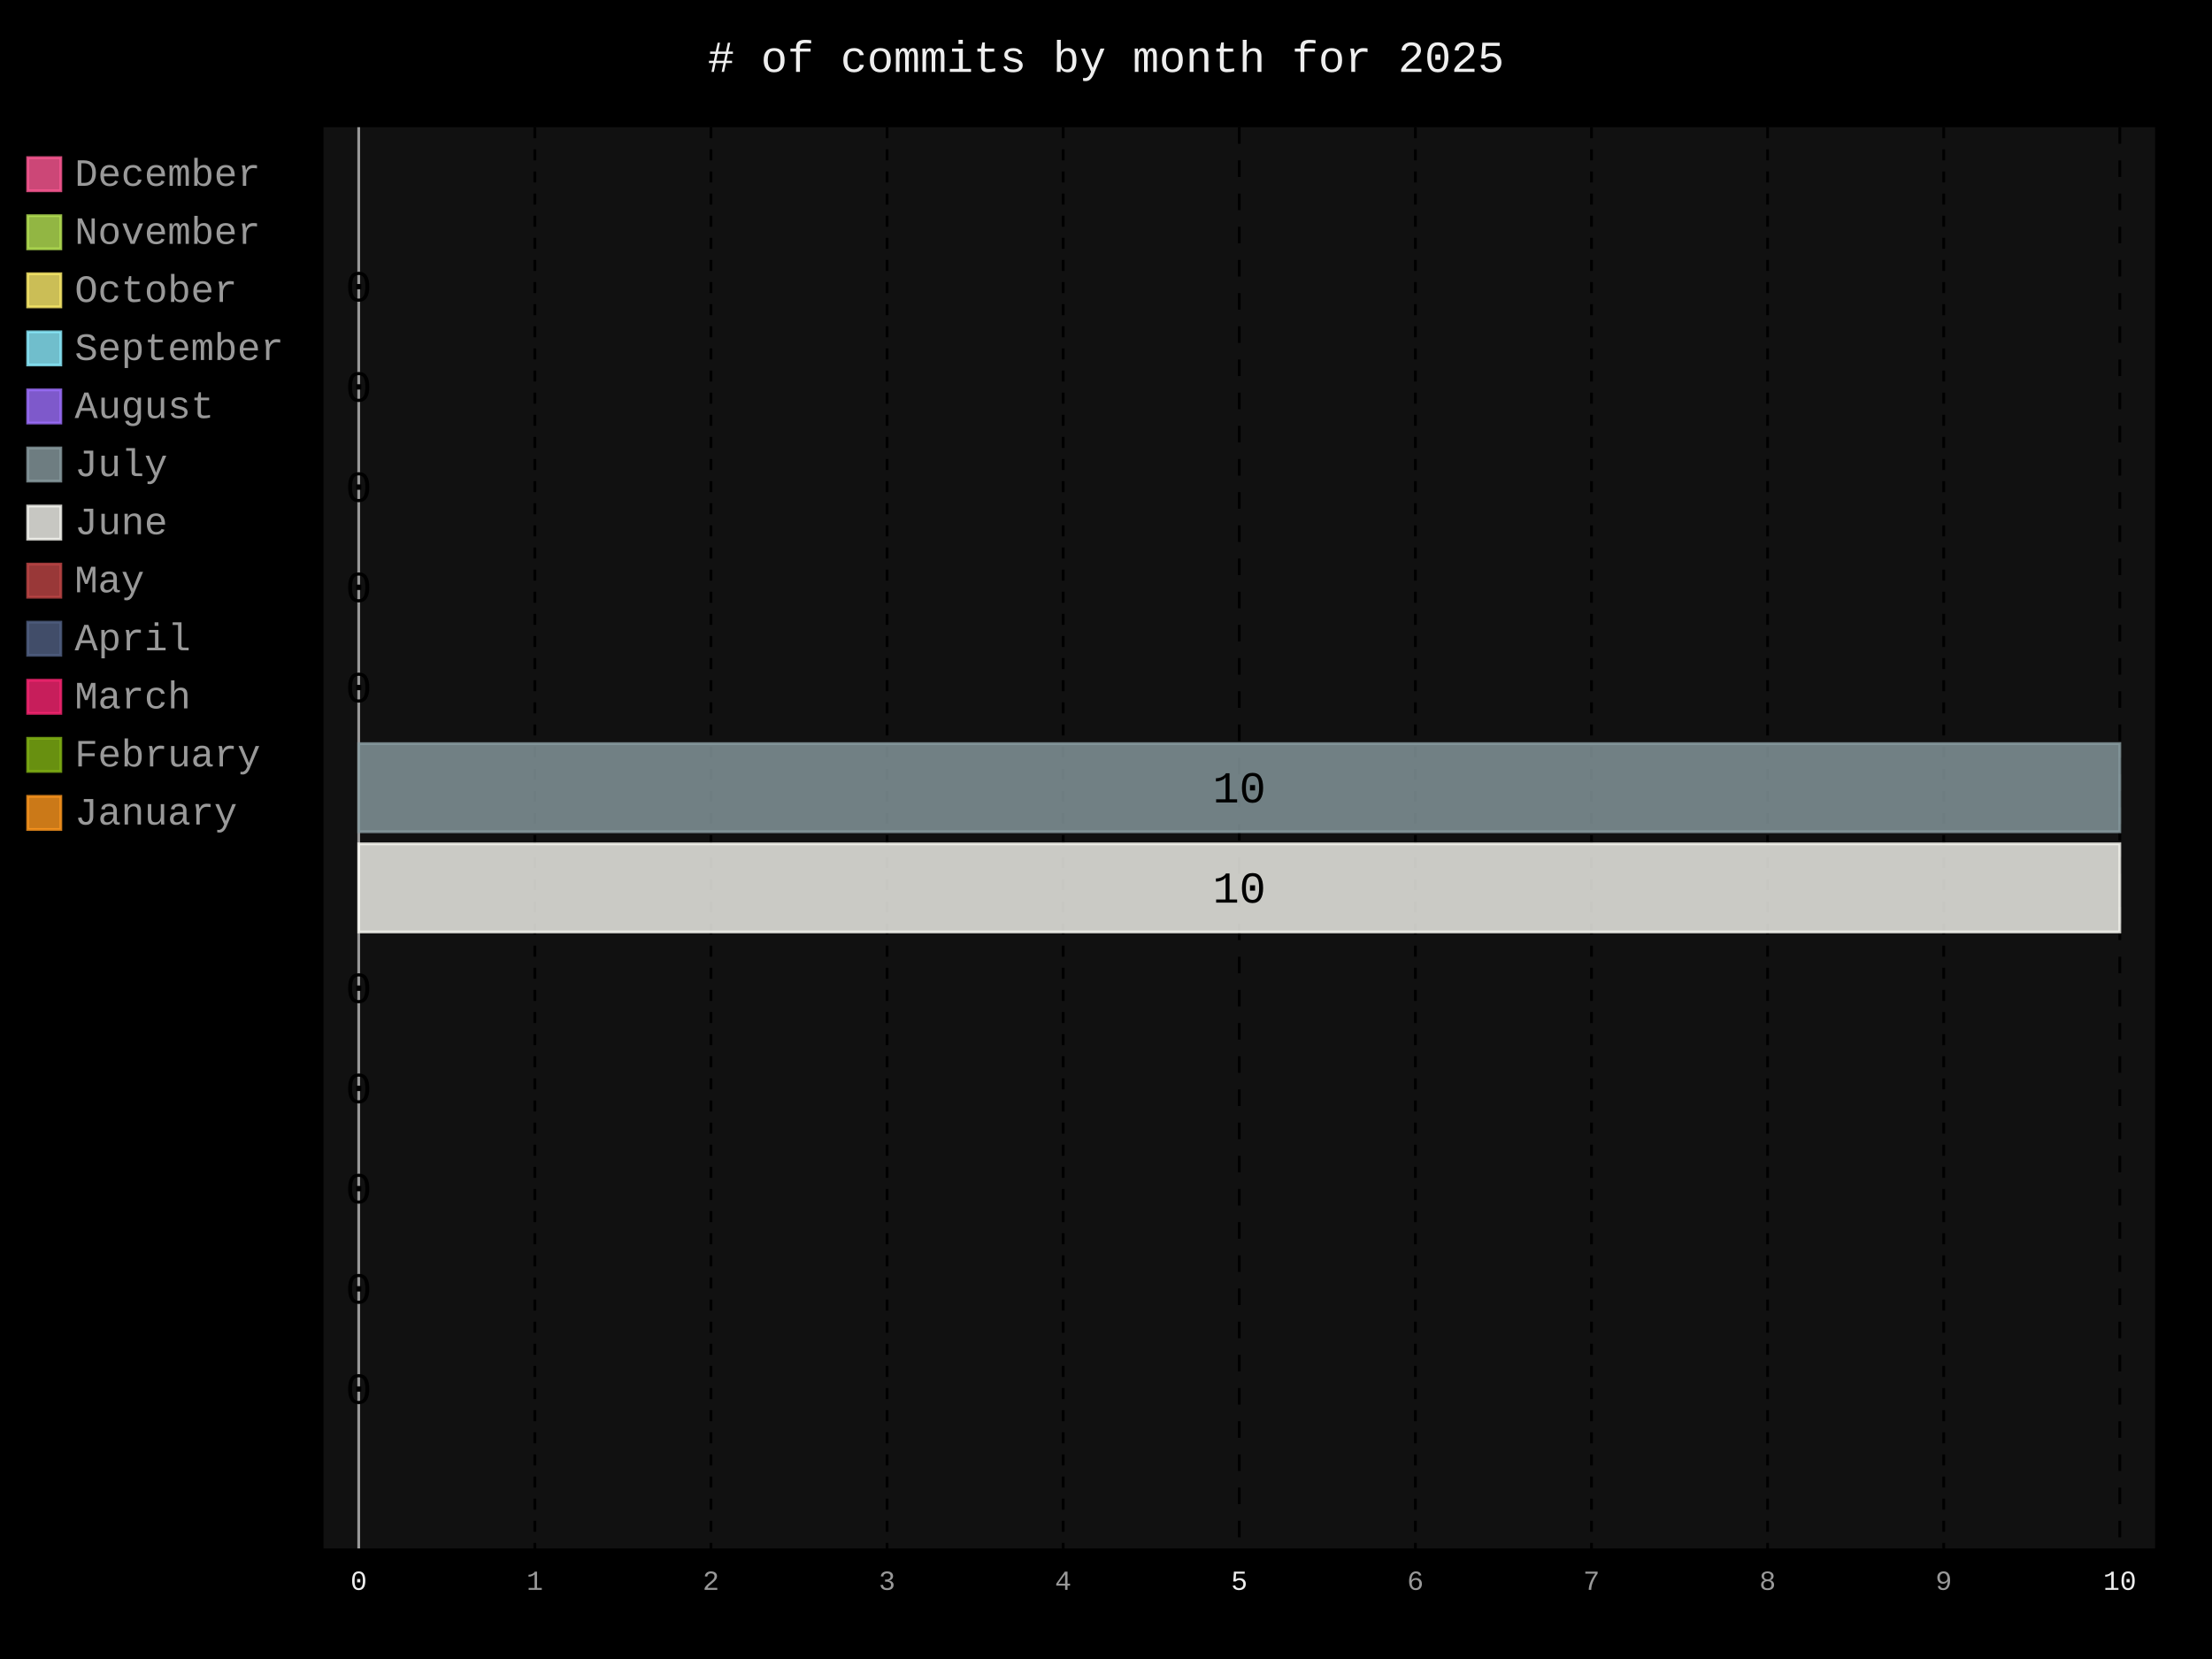
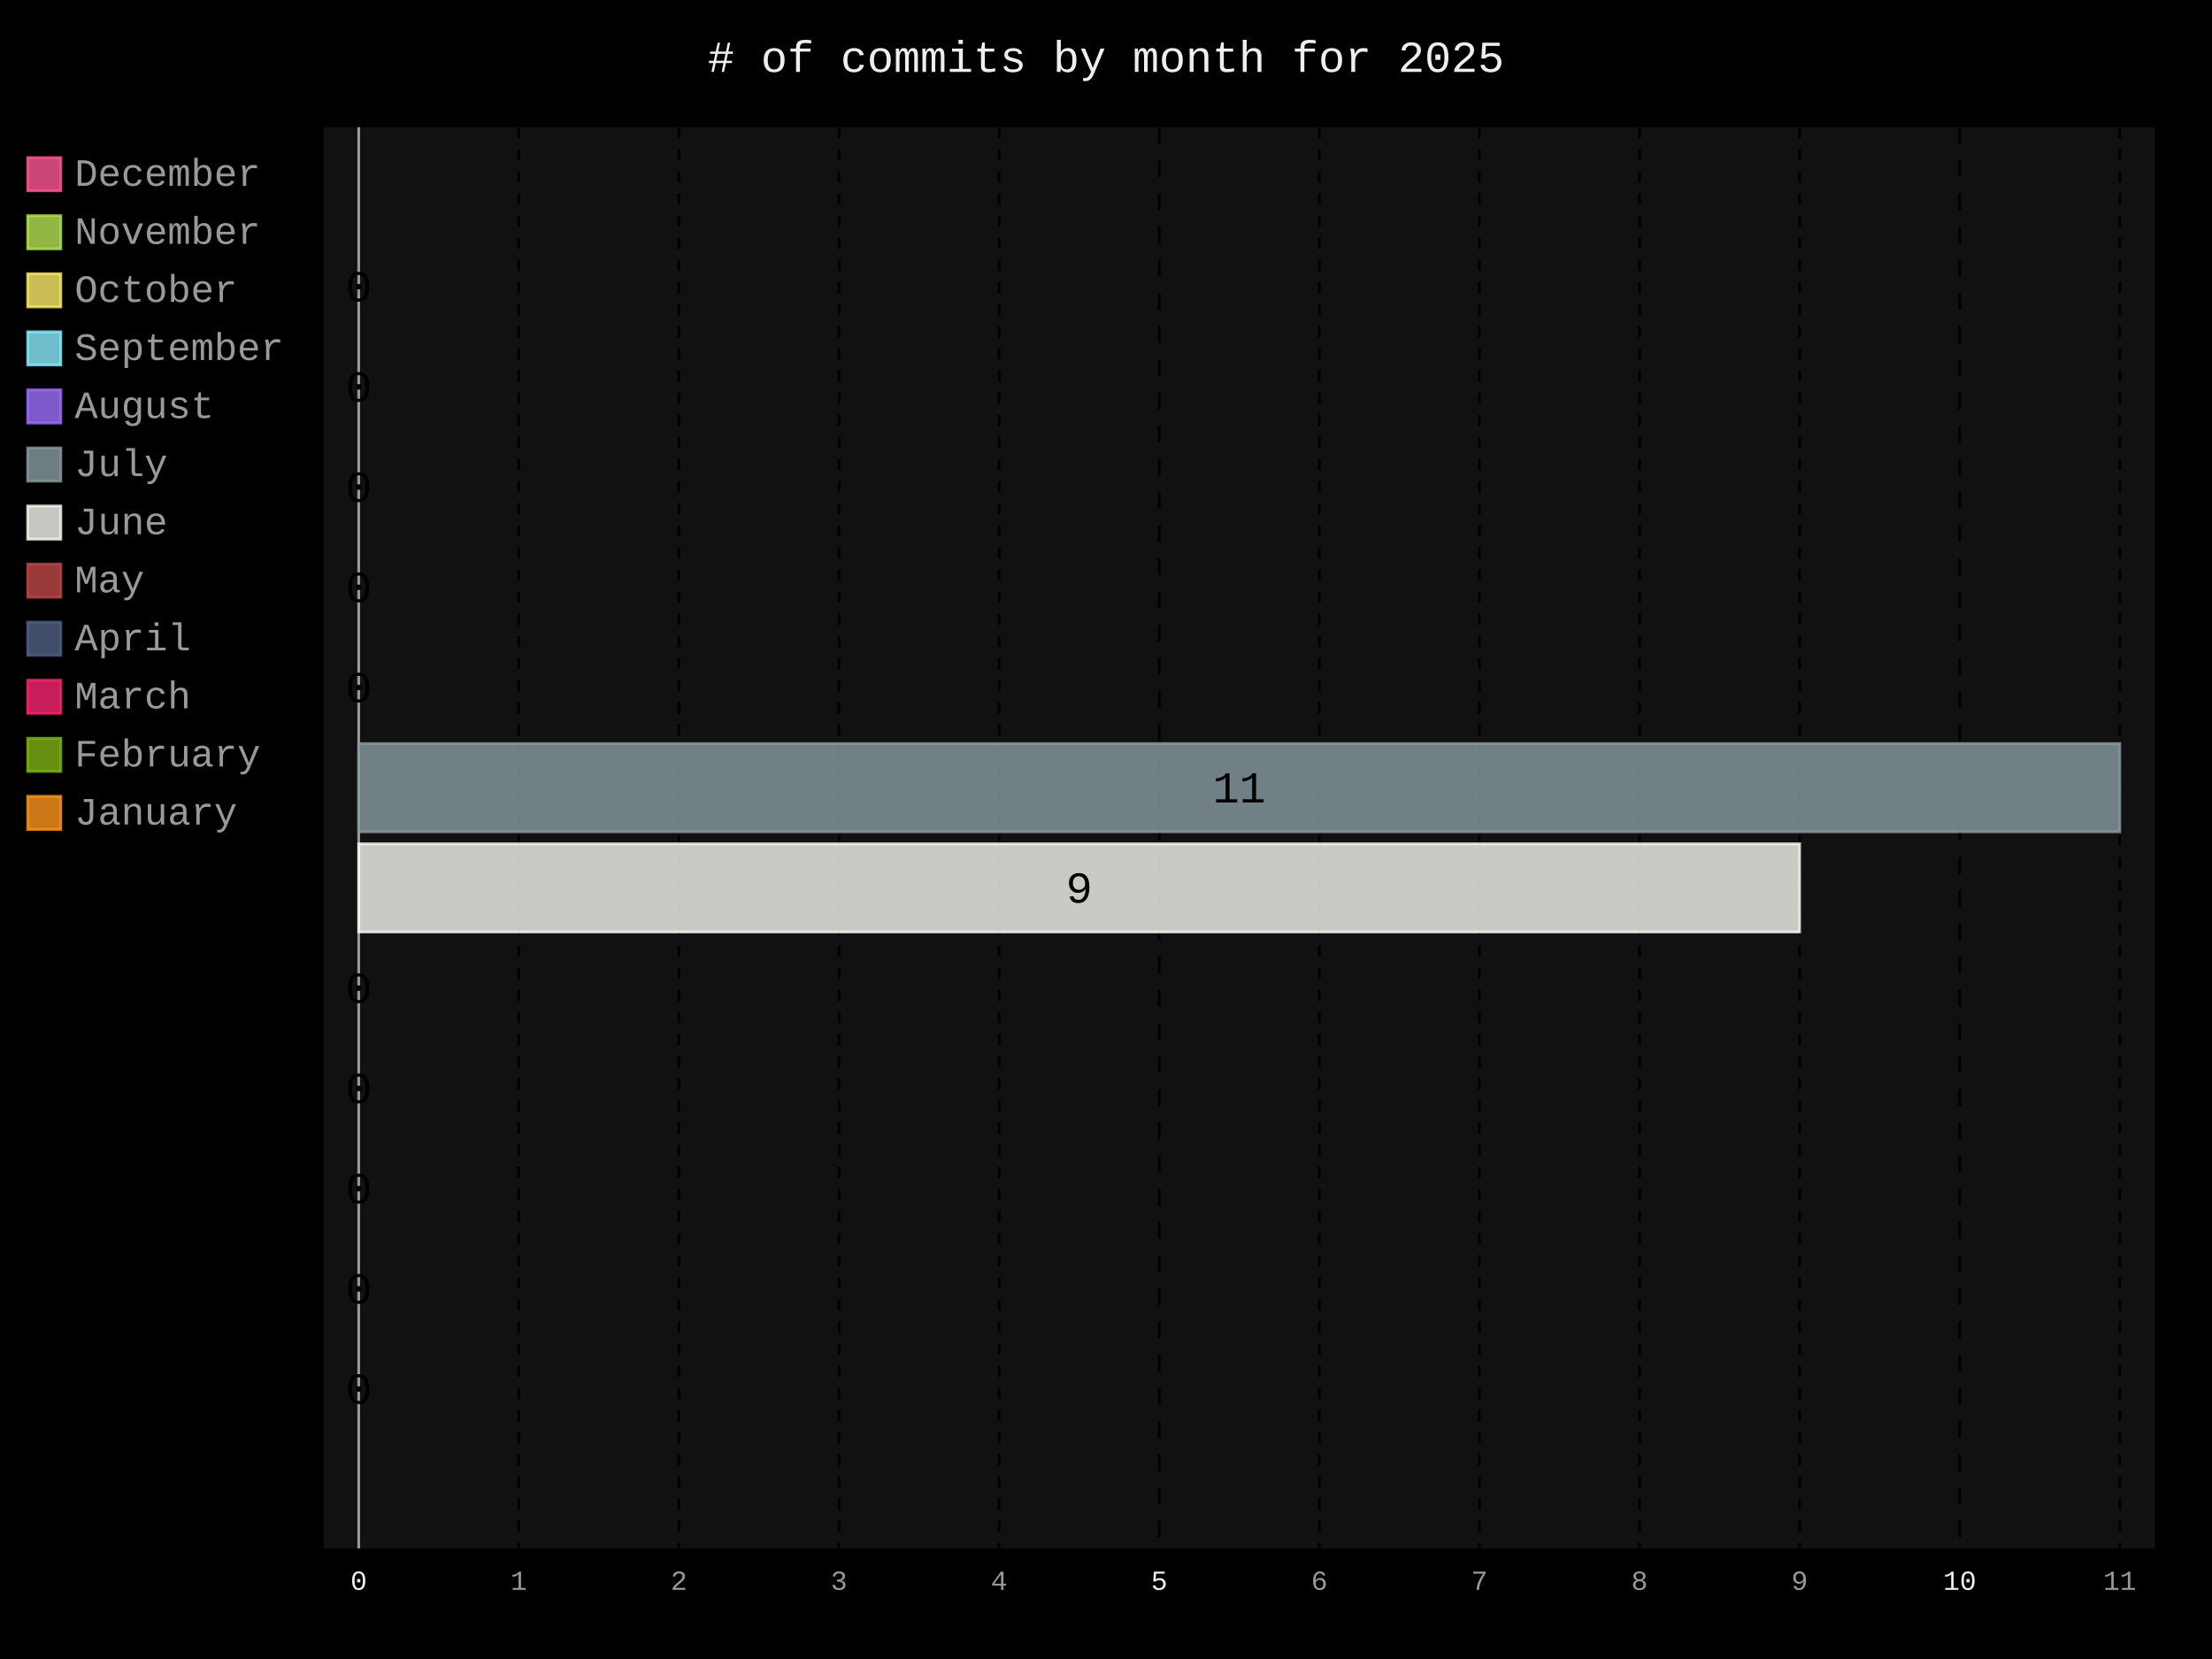
- <svg xmlns="http://www.w3.org/2000/svg" id="chart-f439eb75-a049-43df-a5c4-95bef40b9b63" class="pygal-chart" viewBox="0 0 800 600">
+ <svg xmlns="http://www.w3.org/2000/svg" id="chart-4b5c6468-ed85-462c-abdc-dbb3785caa54" class="pygal-chart" viewBox="0 0 800 600">
  <defs>
-     <style type="text/css">#chart-f439eb75-a049-43df-a5c4-95bef40b9b63{-webkit-user-select:none;-webkit-font-smoothing:antialiased;font-family:Consolas,"Liberation Mono",Menlo,Courier,monospace}#chart-f439eb75-a049-43df-a5c4-95bef40b9b63 .title{font-family:Consolas,"Liberation Mono",Menlo,Courier,monospace;font-size:16px}#chart-f439eb75-a049-43df-a5c4-95bef40b9b63 .legends .legend text{font-family:Consolas,"Liberation Mono",Menlo,Courier,monospace;font-size:14px}#chart-f439eb75-a049-43df-a5c4-95bef40b9b63 .axis text{font-family:Consolas,"Liberation Mono",Menlo,Courier,monospace;font-size:10px}#chart-f439eb75-a049-43df-a5c4-95bef40b9b63 .axis text.major{font-family:Consolas,"Liberation Mono",Menlo,Courier,monospace;font-size:10px}#chart-f439eb75-a049-43df-a5c4-95bef40b9b63 .text-overlay text.value{font-family:Consolas,"Liberation Mono",Menlo,Courier,monospace;font-size:16px}#chart-f439eb75-a049-43df-a5c4-95bef40b9b63 .text-overlay text.label{font-family:Consolas,"Liberation Mono",Menlo,Courier,monospace;font-size:10px}#chart-f439eb75-a049-43df-a5c4-95bef40b9b63 .tooltip{font-family:Consolas,"Liberation Mono",Menlo,Courier,monospace;font-size:14px}#chart-f439eb75-a049-43df-a5c4-95bef40b9b63 text.no_data{font-family:Consolas,"Liberation Mono",Menlo,Courier,monospace;font-size:64px}
- #chart-f439eb75-a049-43df-a5c4-95bef40b9b63{background-color:black}#chart-f439eb75-a049-43df-a5c4-95bef40b9b63 path,#chart-f439eb75-a049-43df-a5c4-95bef40b9b63 line,#chart-f439eb75-a049-43df-a5c4-95bef40b9b63 rect,#chart-f439eb75-a049-43df-a5c4-95bef40b9b63 circle{-webkit-transition:250ms;-moz-transition:250ms;transition:250ms}#chart-f439eb75-a049-43df-a5c4-95bef40b9b63 .graph &gt; .background{fill:black}#chart-f439eb75-a049-43df-a5c4-95bef40b9b63 .plot &gt; .background{fill:#111}#chart-f439eb75-a049-43df-a5c4-95bef40b9b63 .graph{fill:#999}#chart-f439eb75-a049-43df-a5c4-95bef40b9b63 text.no_data{fill:#eee}#chart-f439eb75-a049-43df-a5c4-95bef40b9b63 .title{fill:#eee}#chart-f439eb75-a049-43df-a5c4-95bef40b9b63 .legends .legend text{fill:#999}#chart-f439eb75-a049-43df-a5c4-95bef40b9b63 .legends .legend:hover text{fill:#eee}#chart-f439eb75-a049-43df-a5c4-95bef40b9b63 .axis .line{stroke:#eee}#chart-f439eb75-a049-43df-a5c4-95bef40b9b63 .axis .guide.line{stroke:#555}#chart-f439eb75-a049-43df-a5c4-95bef40b9b63 .axis .major.line{stroke:#999}#chart-f439eb75-a049-43df-a5c4-95bef40b9b63 .axis text.major{fill:#eee}#chart-f439eb75-a049-43df-a5c4-95bef40b9b63 .axis.y .guides:hover .guide.line,#chart-f439eb75-a049-43df-a5c4-95bef40b9b63 .line-graph .axis.x .guides:hover .guide.line,#chart-f439eb75-a049-43df-a5c4-95bef40b9b63 .stackedline-graph .axis.x .guides:hover .guide.line,#chart-f439eb75-a049-43df-a5c4-95bef40b9b63 .xy-graph .axis.x .guides:hover .guide.line{stroke:#eee}#chart-f439eb75-a049-43df-a5c4-95bef40b9b63 .axis .guides:hover text{fill:#eee}#chart-f439eb75-a049-43df-a5c4-95bef40b9b63 .reactive{fill-opacity:.8;stroke-opacity:.8;stroke-width:1}#chart-f439eb75-a049-43df-a5c4-95bef40b9b63 .ci{stroke:#999}#chart-f439eb75-a049-43df-a5c4-95bef40b9b63 .reactive.active,#chart-f439eb75-a049-43df-a5c4-95bef40b9b63 .active .reactive{fill-opacity:.4;stroke-opacity:.9;stroke-width:4}#chart-f439eb75-a049-43df-a5c4-95bef40b9b63 .ci .reactive.active{stroke-width:1.5}#chart-f439eb75-a049-43df-a5c4-95bef40b9b63 .series text{fill:#eee}#chart-f439eb75-a049-43df-a5c4-95bef40b9b63 .tooltip rect{fill:#111;stroke:#eee;-webkit-transition:opacity 250ms;-moz-transition:opacity 250ms;transition:opacity 250ms}#chart-f439eb75-a049-43df-a5c4-95bef40b9b63 .tooltip .label{fill:#999}#chart-f439eb75-a049-43df-a5c4-95bef40b9b63 .tooltip .label{fill:#999}#chart-f439eb75-a049-43df-a5c4-95bef40b9b63 .tooltip .legend{font-size:.8em;fill:#555}#chart-f439eb75-a049-43df-a5c4-95bef40b9b63 .tooltip .x_label{font-size:.6em;fill:#eee}#chart-f439eb75-a049-43df-a5c4-95bef40b9b63 .tooltip .xlink{font-size:.5em;text-decoration:underline}#chart-f439eb75-a049-43df-a5c4-95bef40b9b63 .tooltip .value{font-size:1.5em}#chart-f439eb75-a049-43df-a5c4-95bef40b9b63 .bound{font-size:.5em}#chart-f439eb75-a049-43df-a5c4-95bef40b9b63 .max-value{font-size:.75em;fill:#555}#chart-f439eb75-a049-43df-a5c4-95bef40b9b63 .map-element{fill:#111;stroke:#555 !important}#chart-f439eb75-a049-43df-a5c4-95bef40b9b63 .map-element .reactive{fill-opacity:inherit;stroke-opacity:inherit}#chart-f439eb75-a049-43df-a5c4-95bef40b9b63 .color-0,#chart-f439eb75-a049-43df-a5c4-95bef40b9b63 .color-0 a:visited{stroke:#ff5995;fill:#ff5995}#chart-f439eb75-a049-43df-a5c4-95bef40b9b63 .color-1,#chart-f439eb75-a049-43df-a5c4-95bef40b9b63 .color-1 a:visited{stroke:#b6e354;fill:#b6e354}#chart-f439eb75-a049-43df-a5c4-95bef40b9b63 .color-2,#chart-f439eb75-a049-43df-a5c4-95bef40b9b63 .color-2 a:visited{stroke:#feed6c;fill:#feed6c}#chart-f439eb75-a049-43df-a5c4-95bef40b9b63 .color-3,#chart-f439eb75-a049-43df-a5c4-95bef40b9b63 .color-3 a:visited{stroke:#8cedff;fill:#8cedff}#chart-f439eb75-a049-43df-a5c4-95bef40b9b63 .color-4,#chart-f439eb75-a049-43df-a5c4-95bef40b9b63 .color-4 a:visited{stroke:#9e6ffe;fill:#9e6ffe}#chart-f439eb75-a049-43df-a5c4-95bef40b9b63 .color-5,#chart-f439eb75-a049-43df-a5c4-95bef40b9b63 .color-5 a:visited{stroke:#899ca1;fill:#899ca1}#chart-f439eb75-a049-43df-a5c4-95bef40b9b63 .color-6,#chart-f439eb75-a049-43df-a5c4-95bef40b9b63 .color-6 a:visited{stroke:#f8f8f2;fill:#f8f8f2}#chart-f439eb75-a049-43df-a5c4-95bef40b9b63 .color-7,#chart-f439eb75-a049-43df-a5c4-95bef40b9b63 .color-7 a:visited{stroke:#bf4646;fill:#bf4646}#chart-f439eb75-a049-43df-a5c4-95bef40b9b63 .color-8,#chart-f439eb75-a049-43df-a5c4-95bef40b9b63 .color-8 a:visited{stroke:#516083;fill:#516083}#chart-f439eb75-a049-43df-a5c4-95bef40b9b63 .color-9,#chart-f439eb75-a049-43df-a5c4-95bef40b9b63 .color-9 a:visited{stroke:#f92672;fill:#f92672}#chart-f439eb75-a049-43df-a5c4-95bef40b9b63 .color-10,#chart-f439eb75-a049-43df-a5c4-95bef40b9b63 .color-10 a:visited{stroke:#82b414;fill:#82b414}#chart-f439eb75-a049-43df-a5c4-95bef40b9b63 .color-11,#chart-f439eb75-a049-43df-a5c4-95bef40b9b63 .color-11 a:visited{stroke:#fd971f;fill:#fd971f}#chart-f439eb75-a049-43df-a5c4-95bef40b9b63 .text-overlay .color-0 text{fill:black}#chart-f439eb75-a049-43df-a5c4-95bef40b9b63 .text-overlay .color-1 text{fill:black}#chart-f439eb75-a049-43df-a5c4-95bef40b9b63 .text-overlay .color-2 text{fill:black}#chart-f439eb75-a049-43df-a5c4-95bef40b9b63 .text-overlay .color-3 text{fill:black}#chart-f439eb75-a049-43df-a5c4-95bef40b9b63 .text-overlay .color-4 text{fill:black}#chart-f439eb75-a049-43df-a5c4-95bef40b9b63 .text-overlay .color-5 text{fill:black}#chart-f439eb75-a049-43df-a5c4-95bef40b9b63 .text-overlay .color-6 text{fill:black}#chart-f439eb75-a049-43df-a5c4-95bef40b9b63 .text-overlay .color-7 text{fill:black}#chart-f439eb75-a049-43df-a5c4-95bef40b9b63 .text-overlay .color-8 text{fill:black}#chart-f439eb75-a049-43df-a5c4-95bef40b9b63 .text-overlay .color-9 text{fill:black}#chart-f439eb75-a049-43df-a5c4-95bef40b9b63 .text-overlay .color-10 text{fill:black}#chart-f439eb75-a049-43df-a5c4-95bef40b9b63 .text-overlay .color-11 text{fill:black}
- #chart-f439eb75-a049-43df-a5c4-95bef40b9b63 text.no_data{text-anchor:middle}#chart-f439eb75-a049-43df-a5c4-95bef40b9b63 .guide.line{fill:none}#chart-f439eb75-a049-43df-a5c4-95bef40b9b63 .centered{text-anchor:middle}#chart-f439eb75-a049-43df-a5c4-95bef40b9b63 .title{text-anchor:middle}#chart-f439eb75-a049-43df-a5c4-95bef40b9b63 .legends .legend text{fill-opacity:1}#chart-f439eb75-a049-43df-a5c4-95bef40b9b63 .axis.x text{text-anchor:middle}#chart-f439eb75-a049-43df-a5c4-95bef40b9b63 .axis.x:not(.web) text[transform]{text-anchor:start}#chart-f439eb75-a049-43df-a5c4-95bef40b9b63 .axis.x:not(.web) text[transform].backwards{text-anchor:end}#chart-f439eb75-a049-43df-a5c4-95bef40b9b63 .axis.y text{text-anchor:end}#chart-f439eb75-a049-43df-a5c4-95bef40b9b63 .axis.y text[transform].backwards{text-anchor:start}#chart-f439eb75-a049-43df-a5c4-95bef40b9b63 .axis.y2 text{text-anchor:start}#chart-f439eb75-a049-43df-a5c4-95bef40b9b63 .axis.y2 text[transform].backwards{text-anchor:end}#chart-f439eb75-a049-43df-a5c4-95bef40b9b63 .axis .guide.line{stroke-dasharray:4,4;stroke:black}#chart-f439eb75-a049-43df-a5c4-95bef40b9b63 .axis .major.guide.line{stroke-dasharray:6,6;stroke:black}#chart-f439eb75-a049-43df-a5c4-95bef40b9b63 .horizontal .axis.y .guide.line,#chart-f439eb75-a049-43df-a5c4-95bef40b9b63 .horizontal .axis.y2 .guide.line,#chart-f439eb75-a049-43df-a5c4-95bef40b9b63 .vertical .axis.x .guide.line{opacity:0}#chart-f439eb75-a049-43df-a5c4-95bef40b9b63 .horizontal .axis.always_show .guide.line,#chart-f439eb75-a049-43df-a5c4-95bef40b9b63 .vertical .axis.always_show .guide.line{opacity:1 !important}#chart-f439eb75-a049-43df-a5c4-95bef40b9b63 .axis.y .guides:hover .guide.line,#chart-f439eb75-a049-43df-a5c4-95bef40b9b63 .axis.y2 .guides:hover .guide.line,#chart-f439eb75-a049-43df-a5c4-95bef40b9b63 .axis.x .guides:hover .guide.line{opacity:1}#chart-f439eb75-a049-43df-a5c4-95bef40b9b63 .axis .guides:hover text{opacity:1}#chart-f439eb75-a049-43df-a5c4-95bef40b9b63 .nofill{fill:none}#chart-f439eb75-a049-43df-a5c4-95bef40b9b63 .subtle-fill{fill-opacity:.2}#chart-f439eb75-a049-43df-a5c4-95bef40b9b63 .dot{stroke-width:1px;fill-opacity:1;stroke-opacity:1}#chart-f439eb75-a049-43df-a5c4-95bef40b9b63 .dot.active{stroke-width:5px}#chart-f439eb75-a049-43df-a5c4-95bef40b9b63 .dot.negative{fill:transparent}#chart-f439eb75-a049-43df-a5c4-95bef40b9b63 text,#chart-f439eb75-a049-43df-a5c4-95bef40b9b63 tspan{stroke:none !important}#chart-f439eb75-a049-43df-a5c4-95bef40b9b63 .series text.active{opacity:1}#chart-f439eb75-a049-43df-a5c4-95bef40b9b63 .tooltip rect{fill-opacity:.95;stroke-width:.5}#chart-f439eb75-a049-43df-a5c4-95bef40b9b63 .tooltip text{fill-opacity:1}#chart-f439eb75-a049-43df-a5c4-95bef40b9b63 .showable{visibility:hidden}#chart-f439eb75-a049-43df-a5c4-95bef40b9b63 .showable.shown{visibility:visible}#chart-f439eb75-a049-43df-a5c4-95bef40b9b63 .gauge-background{fill:rgba(229,229,229,1);stroke:none}#chart-f439eb75-a049-43df-a5c4-95bef40b9b63 .bg-lines{stroke:black;stroke-width:2px}</style>
+     <style type="text/css">#chart-4b5c6468-ed85-462c-abdc-dbb3785caa54{-webkit-user-select:none;-webkit-font-smoothing:antialiased;font-family:Consolas,"Liberation Mono",Menlo,Courier,monospace}#chart-4b5c6468-ed85-462c-abdc-dbb3785caa54 .title{font-family:Consolas,"Liberation Mono",Menlo,Courier,monospace;font-size:16px}#chart-4b5c6468-ed85-462c-abdc-dbb3785caa54 .legends .legend text{font-family:Consolas,"Liberation Mono",Menlo,Courier,monospace;font-size:14px}#chart-4b5c6468-ed85-462c-abdc-dbb3785caa54 .axis text{font-family:Consolas,"Liberation Mono",Menlo,Courier,monospace;font-size:10px}#chart-4b5c6468-ed85-462c-abdc-dbb3785caa54 .axis text.major{font-family:Consolas,"Liberation Mono",Menlo,Courier,monospace;font-size:10px}#chart-4b5c6468-ed85-462c-abdc-dbb3785caa54 .text-overlay text.value{font-family:Consolas,"Liberation Mono",Menlo,Courier,monospace;font-size:16px}#chart-4b5c6468-ed85-462c-abdc-dbb3785caa54 .text-overlay text.label{font-family:Consolas,"Liberation Mono",Menlo,Courier,monospace;font-size:10px}#chart-4b5c6468-ed85-462c-abdc-dbb3785caa54 .tooltip{font-family:Consolas,"Liberation Mono",Menlo,Courier,monospace;font-size:14px}#chart-4b5c6468-ed85-462c-abdc-dbb3785caa54 text.no_data{font-family:Consolas,"Liberation Mono",Menlo,Courier,monospace;font-size:64px}
+ #chart-4b5c6468-ed85-462c-abdc-dbb3785caa54{background-color:black}#chart-4b5c6468-ed85-462c-abdc-dbb3785caa54 path,#chart-4b5c6468-ed85-462c-abdc-dbb3785caa54 line,#chart-4b5c6468-ed85-462c-abdc-dbb3785caa54 rect,#chart-4b5c6468-ed85-462c-abdc-dbb3785caa54 circle{-webkit-transition:250ms;-moz-transition:250ms;transition:250ms}#chart-4b5c6468-ed85-462c-abdc-dbb3785caa54 .graph &gt; .background{fill:black}#chart-4b5c6468-ed85-462c-abdc-dbb3785caa54 .plot &gt; .background{fill:#111}#chart-4b5c6468-ed85-462c-abdc-dbb3785caa54 .graph{fill:#999}#chart-4b5c6468-ed85-462c-abdc-dbb3785caa54 text.no_data{fill:#eee}#chart-4b5c6468-ed85-462c-abdc-dbb3785caa54 .title{fill:#eee}#chart-4b5c6468-ed85-462c-abdc-dbb3785caa54 .legends .legend text{fill:#999}#chart-4b5c6468-ed85-462c-abdc-dbb3785caa54 .legends .legend:hover text{fill:#eee}#chart-4b5c6468-ed85-462c-abdc-dbb3785caa54 .axis .line{stroke:#eee}#chart-4b5c6468-ed85-462c-abdc-dbb3785caa54 .axis .guide.line{stroke:#555}#chart-4b5c6468-ed85-462c-abdc-dbb3785caa54 .axis .major.line{stroke:#999}#chart-4b5c6468-ed85-462c-abdc-dbb3785caa54 .axis text.major{fill:#eee}#chart-4b5c6468-ed85-462c-abdc-dbb3785caa54 .axis.y .guides:hover .guide.line,#chart-4b5c6468-ed85-462c-abdc-dbb3785caa54 .line-graph .axis.x .guides:hover .guide.line,#chart-4b5c6468-ed85-462c-abdc-dbb3785caa54 .stackedline-graph .axis.x .guides:hover .guide.line,#chart-4b5c6468-ed85-462c-abdc-dbb3785caa54 .xy-graph .axis.x .guides:hover .guide.line{stroke:#eee}#chart-4b5c6468-ed85-462c-abdc-dbb3785caa54 .axis .guides:hover text{fill:#eee}#chart-4b5c6468-ed85-462c-abdc-dbb3785caa54 .reactive{fill-opacity:.8;stroke-opacity:.8;stroke-width:1}#chart-4b5c6468-ed85-462c-abdc-dbb3785caa54 .ci{stroke:#999}#chart-4b5c6468-ed85-462c-abdc-dbb3785caa54 .reactive.active,#chart-4b5c6468-ed85-462c-abdc-dbb3785caa54 .active .reactive{fill-opacity:.4;stroke-opacity:.9;stroke-width:4}#chart-4b5c6468-ed85-462c-abdc-dbb3785caa54 .ci .reactive.active{stroke-width:1.5}#chart-4b5c6468-ed85-462c-abdc-dbb3785caa54 .series text{fill:#eee}#chart-4b5c6468-ed85-462c-abdc-dbb3785caa54 .tooltip rect{fill:#111;stroke:#eee;-webkit-transition:opacity 250ms;-moz-transition:opacity 250ms;transition:opacity 250ms}#chart-4b5c6468-ed85-462c-abdc-dbb3785caa54 .tooltip .label{fill:#999}#chart-4b5c6468-ed85-462c-abdc-dbb3785caa54 .tooltip .label{fill:#999}#chart-4b5c6468-ed85-462c-abdc-dbb3785caa54 .tooltip .legend{font-size:.8em;fill:#555}#chart-4b5c6468-ed85-462c-abdc-dbb3785caa54 .tooltip .x_label{font-size:.6em;fill:#eee}#chart-4b5c6468-ed85-462c-abdc-dbb3785caa54 .tooltip .xlink{font-size:.5em;text-decoration:underline}#chart-4b5c6468-ed85-462c-abdc-dbb3785caa54 .tooltip .value{font-size:1.5em}#chart-4b5c6468-ed85-462c-abdc-dbb3785caa54 .bound{font-size:.5em}#chart-4b5c6468-ed85-462c-abdc-dbb3785caa54 .max-value{font-size:.75em;fill:#555}#chart-4b5c6468-ed85-462c-abdc-dbb3785caa54 .map-element{fill:#111;stroke:#555 !important}#chart-4b5c6468-ed85-462c-abdc-dbb3785caa54 .map-element .reactive{fill-opacity:inherit;stroke-opacity:inherit}#chart-4b5c6468-ed85-462c-abdc-dbb3785caa54 .color-0,#chart-4b5c6468-ed85-462c-abdc-dbb3785caa54 .color-0 a:visited{stroke:#ff5995;fill:#ff5995}#chart-4b5c6468-ed85-462c-abdc-dbb3785caa54 .color-1,#chart-4b5c6468-ed85-462c-abdc-dbb3785caa54 .color-1 a:visited{stroke:#b6e354;fill:#b6e354}#chart-4b5c6468-ed85-462c-abdc-dbb3785caa54 .color-2,#chart-4b5c6468-ed85-462c-abdc-dbb3785caa54 .color-2 a:visited{stroke:#feed6c;fill:#feed6c}#chart-4b5c6468-ed85-462c-abdc-dbb3785caa54 .color-3,#chart-4b5c6468-ed85-462c-abdc-dbb3785caa54 .color-3 a:visited{stroke:#8cedff;fill:#8cedff}#chart-4b5c6468-ed85-462c-abdc-dbb3785caa54 .color-4,#chart-4b5c6468-ed85-462c-abdc-dbb3785caa54 .color-4 a:visited{stroke:#9e6ffe;fill:#9e6ffe}#chart-4b5c6468-ed85-462c-abdc-dbb3785caa54 .color-5,#chart-4b5c6468-ed85-462c-abdc-dbb3785caa54 .color-5 a:visited{stroke:#899ca1;fill:#899ca1}#chart-4b5c6468-ed85-462c-abdc-dbb3785caa54 .color-6,#chart-4b5c6468-ed85-462c-abdc-dbb3785caa54 .color-6 a:visited{stroke:#f8f8f2;fill:#f8f8f2}#chart-4b5c6468-ed85-462c-abdc-dbb3785caa54 .color-7,#chart-4b5c6468-ed85-462c-abdc-dbb3785caa54 .color-7 a:visited{stroke:#bf4646;fill:#bf4646}#chart-4b5c6468-ed85-462c-abdc-dbb3785caa54 .color-8,#chart-4b5c6468-ed85-462c-abdc-dbb3785caa54 .color-8 a:visited{stroke:#516083;fill:#516083}#chart-4b5c6468-ed85-462c-abdc-dbb3785caa54 .color-9,#chart-4b5c6468-ed85-462c-abdc-dbb3785caa54 .color-9 a:visited{stroke:#f92672;fill:#f92672}#chart-4b5c6468-ed85-462c-abdc-dbb3785caa54 .color-10,#chart-4b5c6468-ed85-462c-abdc-dbb3785caa54 .color-10 a:visited{stroke:#82b414;fill:#82b414}#chart-4b5c6468-ed85-462c-abdc-dbb3785caa54 .color-11,#chart-4b5c6468-ed85-462c-abdc-dbb3785caa54 .color-11 a:visited{stroke:#fd971f;fill:#fd971f}#chart-4b5c6468-ed85-462c-abdc-dbb3785caa54 .text-overlay .color-0 text{fill:black}#chart-4b5c6468-ed85-462c-abdc-dbb3785caa54 .text-overlay .color-1 text{fill:black}#chart-4b5c6468-ed85-462c-abdc-dbb3785caa54 .text-overlay .color-2 text{fill:black}#chart-4b5c6468-ed85-462c-abdc-dbb3785caa54 .text-overlay .color-3 text{fill:black}#chart-4b5c6468-ed85-462c-abdc-dbb3785caa54 .text-overlay .color-4 text{fill:black}#chart-4b5c6468-ed85-462c-abdc-dbb3785caa54 .text-overlay .color-5 text{fill:black}#chart-4b5c6468-ed85-462c-abdc-dbb3785caa54 .text-overlay .color-6 text{fill:black}#chart-4b5c6468-ed85-462c-abdc-dbb3785caa54 .text-overlay .color-7 text{fill:black}#chart-4b5c6468-ed85-462c-abdc-dbb3785caa54 .text-overlay .color-8 text{fill:black}#chart-4b5c6468-ed85-462c-abdc-dbb3785caa54 .text-overlay .color-9 text{fill:black}#chart-4b5c6468-ed85-462c-abdc-dbb3785caa54 .text-overlay .color-10 text{fill:black}#chart-4b5c6468-ed85-462c-abdc-dbb3785caa54 .text-overlay .color-11 text{fill:black}
+ #chart-4b5c6468-ed85-462c-abdc-dbb3785caa54 text.no_data{text-anchor:middle}#chart-4b5c6468-ed85-462c-abdc-dbb3785caa54 .guide.line{fill:none}#chart-4b5c6468-ed85-462c-abdc-dbb3785caa54 .centered{text-anchor:middle}#chart-4b5c6468-ed85-462c-abdc-dbb3785caa54 .title{text-anchor:middle}#chart-4b5c6468-ed85-462c-abdc-dbb3785caa54 .legends .legend text{fill-opacity:1}#chart-4b5c6468-ed85-462c-abdc-dbb3785caa54 .axis.x text{text-anchor:middle}#chart-4b5c6468-ed85-462c-abdc-dbb3785caa54 .axis.x:not(.web) text[transform]{text-anchor:start}#chart-4b5c6468-ed85-462c-abdc-dbb3785caa54 .axis.x:not(.web) text[transform].backwards{text-anchor:end}#chart-4b5c6468-ed85-462c-abdc-dbb3785caa54 .axis.y text{text-anchor:end}#chart-4b5c6468-ed85-462c-abdc-dbb3785caa54 .axis.y text[transform].backwards{text-anchor:start}#chart-4b5c6468-ed85-462c-abdc-dbb3785caa54 .axis.y2 text{text-anchor:start}#chart-4b5c6468-ed85-462c-abdc-dbb3785caa54 .axis.y2 text[transform].backwards{text-anchor:end}#chart-4b5c6468-ed85-462c-abdc-dbb3785caa54 .axis .guide.line{stroke-dasharray:4,4;stroke:black}#chart-4b5c6468-ed85-462c-abdc-dbb3785caa54 .axis .major.guide.line{stroke-dasharray:6,6;stroke:black}#chart-4b5c6468-ed85-462c-abdc-dbb3785caa54 .horizontal .axis.y .guide.line,#chart-4b5c6468-ed85-462c-abdc-dbb3785caa54 .horizontal .axis.y2 .guide.line,#chart-4b5c6468-ed85-462c-abdc-dbb3785caa54 .vertical .axis.x .guide.line{opacity:0}#chart-4b5c6468-ed85-462c-abdc-dbb3785caa54 .horizontal .axis.always_show .guide.line,#chart-4b5c6468-ed85-462c-abdc-dbb3785caa54 .vertical .axis.always_show .guide.line{opacity:1 !important}#chart-4b5c6468-ed85-462c-abdc-dbb3785caa54 .axis.y .guides:hover .guide.line,#chart-4b5c6468-ed85-462c-abdc-dbb3785caa54 .axis.y2 .guides:hover .guide.line,#chart-4b5c6468-ed85-462c-abdc-dbb3785caa54 .axis.x .guides:hover .guide.line{opacity:1}#chart-4b5c6468-ed85-462c-abdc-dbb3785caa54 .axis .guides:hover text{opacity:1}#chart-4b5c6468-ed85-462c-abdc-dbb3785caa54 .nofill{fill:none}#chart-4b5c6468-ed85-462c-abdc-dbb3785caa54 .subtle-fill{fill-opacity:.2}#chart-4b5c6468-ed85-462c-abdc-dbb3785caa54 .dot{stroke-width:1px;fill-opacity:1;stroke-opacity:1}#chart-4b5c6468-ed85-462c-abdc-dbb3785caa54 .dot.active{stroke-width:5px}#chart-4b5c6468-ed85-462c-abdc-dbb3785caa54 .dot.negative{fill:transparent}#chart-4b5c6468-ed85-462c-abdc-dbb3785caa54 text,#chart-4b5c6468-ed85-462c-abdc-dbb3785caa54 tspan{stroke:none !important}#chart-4b5c6468-ed85-462c-abdc-dbb3785caa54 .series text.active{opacity:1}#chart-4b5c6468-ed85-462c-abdc-dbb3785caa54 .tooltip rect{fill-opacity:.95;stroke-width:.5}#chart-4b5c6468-ed85-462c-abdc-dbb3785caa54 .tooltip text{fill-opacity:1}#chart-4b5c6468-ed85-462c-abdc-dbb3785caa54 .showable{visibility:hidden}#chart-4b5c6468-ed85-462c-abdc-dbb3785caa54 .showable.shown{visibility:visible}#chart-4b5c6468-ed85-462c-abdc-dbb3785caa54 .gauge-background{fill:rgba(229,229,229,1);stroke:none}#chart-4b5c6468-ed85-462c-abdc-dbb3785caa54 .bg-lines{stroke:black;stroke-width:2px}</style>
  </defs>
  <g class="graph horizontalbar-graph horizontal">
    <rect x="0" y="0" width="800" height="600" class="background" />
    <g transform="translate(117, 46)" class="plot">
      <rect x="0" y="0" width="662.4" height="514" class="background" />
      <g class="axis x always_show">
        <g class="guides">
          <path d="M12.738 0 v514" class="axis major line" />
          <text x="12.738" y="529.0" class="major">0</text>
        </g>
        <g class="guides">
-           <path d="M76.431 0 v514" class="guide line" />
-           <text x="76.431" y="529.0" class="">1</text>
-         </g>
-         <g class="guides">
-           <path d="M140.123 0 v514" class="guide line" />
-           <text x="140.123" y="529.0" class="">2</text>
-         </g>
-         <g class="guides">
-           <path d="M203.815 0 v514" class="guide line" />
-           <text x="203.815" y="529.0" class="">3</text>
-         </g>
-         <g class="guides">
-           <path d="M267.508 0 v514" class="guide line" />
-           <text x="267.508" y="529.0" class="">4</text>
-         </g>
-         <g class="guides">
-           <path d="M331.2 0 v514" class="major guide line" />
-           <text x="331.2" y="529.0" class="major">5</text>
-         </g>
-         <g class="guides">
-           <path d="M394.892 0 v514" class="guide line" />
-           <text x="394.892" y="529.0" class="">6</text>
-         </g>
-         <g class="guides">
-           <path d="M458.585 0 v514" class="guide line" />
-           <text x="458.585" y="529.0" class="">7</text>
-         </g>
-         <g class="guides">
-           <path d="M522.277 0 v514" class="guide line" />
-           <text x="522.277" y="529.0" class="">8</text>
-         </g>
-         <g class="guides">
-           <path d="M585.969 0 v514" class="guide line" />
-           <text x="585.969" y="529.0" class="">9</text>
-         </g>
-         <g class="guides">
-           <path d="M649.662 0 v514" class="major guide line" />
-           <text x="649.662" y="529.0" class="major">10</text>
+           <path d="M70.641 0 v514" class="guide line" />
+           <text x="70.641" y="529.0" class="">1</text>
+         </g>
+         <g class="guides">
+           <path d="M128.543 0 v514" class="guide line" />
+           <text x="128.543" y="529.0" class="">2</text>
+         </g>
+         <g class="guides">
+           <path d="M186.445 0 v514" class="guide line" />
+           <text x="186.445" y="529.0" class="">3</text>
+         </g>
+         <g class="guides">
+           <path d="M244.347 0 v514" class="guide line" />
+           <text x="244.347" y="529.0" class="">4</text>
+         </g>
+         <g class="guides">
+           <path d="M302.249 0 v514" class="major guide line" />
+           <text x="302.249" y="529.0" class="major">5</text>
+         </g>
+         <g class="guides">
+           <path d="M360.151 0 v514" class="guide line" />
+           <text x="360.151" y="529.0" class="">6</text>
+         </g>
+         <g class="guides">
+           <path d="M418.053 0 v514" class="guide line" />
+           <text x="418.053" y="529.0" class="">7</text>
+         </g>
+         <g class="guides">
+           <path d="M475.955 0 v514" class="guide line" />
+           <text x="475.955" y="529.0" class="">8</text>
+         </g>
+         <g class="guides">
+           <path d="M533.857 0 v514" class="guide line" />
+           <text x="533.857" y="529.0" class="">9</text>
+         </g>
+         <g class="guides">
+           <path d="M591.759 0 v514" class="major guide line" />
+           <text x="591.759" y="529.0" class="major">10</text>
+         </g>
+         <g class="guides">
+           <path d="M649.662 0 v514" class="guide line" />
+           <text x="649.662" y="529.0" class="">11</text>
        </g>
      </g>
      <g class="series serie-11 color-11">
        <g class="bars">
          <g class="bar">
            <rect x="12.738" y="440.393" rx="0" ry="0" height="31.894" class="rect reactive tooltip-trigger" />
          </g>
        </g>
      </g>
      <g class="series serie-10 color-10">
        <g class="bars">
          <g class="bar">
            <rect x="12.738" y="404.149" rx="0" ry="0" height="31.894" class="rect reactive tooltip-trigger" />
          </g>
        </g>
      </g>
      <g class="series serie-9 color-9">
        <g class="bars">
          <g class="bar">
            <rect x="12.738" y="367.905" rx="0" ry="0" height="31.894" class="rect reactive tooltip-trigger" />
          </g>
        </g>
      </g>
      <g class="series serie-8 color-8">
        <g class="bars">
          <g class="bar">
            <rect x="12.738" y="331.662" rx="0" ry="0" height="31.894" class="rect reactive tooltip-trigger" />
          </g>
        </g>
      </g>
      <g class="series serie-7 color-7">
        <g class="bars">
          <g class="bar">
            <rect x="12.738" y="295.418" rx="0" ry="0" height="31.894" class="rect reactive tooltip-trigger" />
          </g>
        </g>
      </g>
      <g class="series serie-6 color-6">
        <g class="bars">
          <g class="bar">
-             <rect x="12.738" y="259.175" rx="0" ry="0" width="636.923" height="31.894" class="rect reactive tooltip-trigger" />
+             <rect x="12.738" y="259.175" rx="0" ry="0" width="521.119" height="31.894" class="rect reactive tooltip-trigger" />
          </g>
        </g>
      </g>
      <g class="series serie-5 color-5">
        <g class="bars">
          <g class="bar">
            <rect x="12.738" y="222.931" rx="0" ry="0" width="636.923" height="31.894" class="rect reactive tooltip-trigger" />
          </g>
        </g>
      </g>
      <g class="series serie-4 color-4">
        <g class="bars">
          <g class="bar">
            <rect x="12.738" y="186.687" rx="0" ry="0" height="31.894" class="rect reactive tooltip-trigger" />
          </g>
        </g>
      </g>
      <g class="series serie-3 color-3">
        <g class="bars">
          <g class="bar">
            <rect x="12.738" y="150.444" rx="0" ry="0" height="31.894" class="rect reactive tooltip-trigger" />
          </g>
        </g>
      </g>
      <g class="series serie-2 color-2">
        <g class="bars">
          <g class="bar">
            <rect x="12.738" y="114.2" rx="0" ry="0" height="31.894" class="rect reactive tooltip-trigger" />
          </g>
        </g>
      </g>
      <g class="series serie-1 color-1">
        <g class="bars">
          <g class="bar">
            <rect x="12.738" y="77.957" rx="0" ry="0" height="31.894" class="rect reactive tooltip-trigger" />
          </g>
        </g>
      </g>
      <g class="series serie-0 color-0">
        <g class="bars">
          <g class="bar">
            <rect x="12.738" y="41.713" rx="0" ry="0" height="31.894" class="rect reactive tooltip-trigger" />
          </g>
        </g>
      </g>
    </g>
    <g class="titles">
      <text x="400.0" y="26" class="title plot_title"># of commits by month for 2025</text>
    </g>
    <g transform="translate(117, 46)" class="plot overlay">
      <g class="series serie-11 color-11" />
      <g class="series serie-10 color-10" />
      <g class="series serie-9 color-9" />
      <g class="series serie-8 color-8" />
      <g class="series serie-7 color-7" />
      <g class="series serie-6 color-6" />
      <g class="series serie-5 color-5" />
      <g class="series serie-4 color-4" />
      <g class="series serie-3 color-3" />
      <g class="series serie-2 color-2" />
      <g class="series serie-1 color-1" />
      <g class="series serie-0 color-0" />
    </g>
    <g transform="translate(117, 46)" class="plot text-overlay">
      <g class="series serie-11 color-11">
        <text text-anchor="middle" x="12.738" y="461.673" class="value">0</text>
      </g>
      <g class="series serie-10 color-10">
        <text text-anchor="middle" x="12.738" y="425.429" class="value">0</text>
      </g>
      <g class="series serie-9 color-9">
        <text text-anchor="middle" x="12.738" y="389.186" class="value">0</text>
      </g>
      <g class="series serie-8 color-8">
        <text text-anchor="middle" x="12.738" y="352.942" class="value">0</text>
      </g>
      <g class="series serie-7 color-7">
        <text text-anchor="middle" x="12.738" y="316.699" class="value">0</text>
      </g>
      <g class="series serie-6 color-6">
-         <text text-anchor="middle" x="331.2" y="280.455" class="value">10</text>
+         <text text-anchor="middle" x="273.298" y="280.455" class="value">9</text>
      </g>
      <g class="series serie-5 color-5">
-         <text text-anchor="middle" x="331.2" y="244.212" class="value">10</text>
+         <text text-anchor="middle" x="331.2" y="244.212" class="value">11</text>
      </g>
      <g class="series serie-4 color-4">
        <text text-anchor="middle" x="12.738" y="207.968" class="value">0</text>
      </g>
      <g class="series serie-3 color-3">
        <text text-anchor="middle" x="12.738" y="171.724" class="value">0</text>
      </g>
      <g class="series serie-2 color-2">
        <text text-anchor="middle" x="12.738" y="135.481" class="value">0</text>
      </g>
      <g class="series serie-1 color-1">
        <text text-anchor="middle" x="12.738" y="99.237" class="value">0</text>
      </g>
      <g class="series serie-0 color-0">
        <text text-anchor="middle" x="12.738" y="62.994" class="value">0</text>
      </g>
    </g>
    <g transform="translate(117, 46)" class="plot tooltip-overlay">
      <g transform="translate(0 0)" style="opacity: 0" class="tooltip">
        <rect rx="0" ry="0" width="0" height="0" class="tooltip-box" />
        <g class="text" />
      </g>
    </g>
    <g transform="translate(10, 56)" class="legends">
      <g id="activate-serie-0" class="legend reactive activate-serie">
        <rect x="0.0" y="1.0" width="12" height="12" class="color-0 reactive" />
        <text x="17.0" y="11.2">December</text>
      </g>
      <g id="activate-serie-1" class="legend reactive activate-serie">
        <rect x="0.0" y="22.0" width="12" height="12" class="color-1 reactive" />
        <text x="17.0" y="32.2">November</text>
      </g>
      <g id="activate-serie-2" class="legend reactive activate-serie">
        <rect x="0.0" y="43.0" width="12" height="12" class="color-2 reactive" />
        <text x="17.0" y="53.2">October</text>
      </g>
      <g id="activate-serie-3" class="legend reactive activate-serie">
        <rect x="0.0" y="64.0" width="12" height="12" class="color-3 reactive" />
        <text x="17.0" y="74.2">September</text>
      </g>
      <g id="activate-serie-4" class="legend reactive activate-serie">
        <rect x="0.0" y="85.0" width="12" height="12" class="color-4 reactive" />
        <text x="17.0" y="95.2">August</text>
      </g>
      <g id="activate-serie-5" class="legend reactive activate-serie">
        <rect x="0.0" y="106.0" width="12" height="12" class="color-5 reactive" />
        <text x="17.0" y="116.2">July</text>
      </g>
      <g id="activate-serie-6" class="legend reactive activate-serie">
        <rect x="0.0" y="127.0" width="12" height="12" class="color-6 reactive" />
        <text x="17.0" y="137.2">June</text>
      </g>
      <g id="activate-serie-7" class="legend reactive activate-serie">
        <rect x="0.0" y="148.0" width="12" height="12" class="color-7 reactive" />
        <text x="17.0" y="158.2">May</text>
      </g>
      <g id="activate-serie-8" class="legend reactive activate-serie">
        <rect x="0.0" y="169.0" width="12" height="12" class="color-8 reactive" />
        <text x="17.0" y="179.2">April</text>
      </g>
      <g id="activate-serie-9" class="legend reactive activate-serie">
        <rect x="0.0" y="190.0" width="12" height="12" class="color-9 reactive" />
        <text x="17.0" y="200.2">March</text>
      </g>
      <g id="activate-serie-10" class="legend reactive activate-serie">
        <rect x="0.0" y="211.0" width="12" height="12" class="color-10 reactive" />
        <text x="17.0" y="221.2">February</text>
      </g>
      <g id="activate-serie-11" class="legend reactive activate-serie">
        <rect x="0.0" y="232.0" width="12" height="12" class="color-11 reactive" />
        <text x="17.0" y="242.2">January</text>
      </g>
    </g>
    <g transform="translate(790, 56)" class="legends" />
  </g>
</svg>
